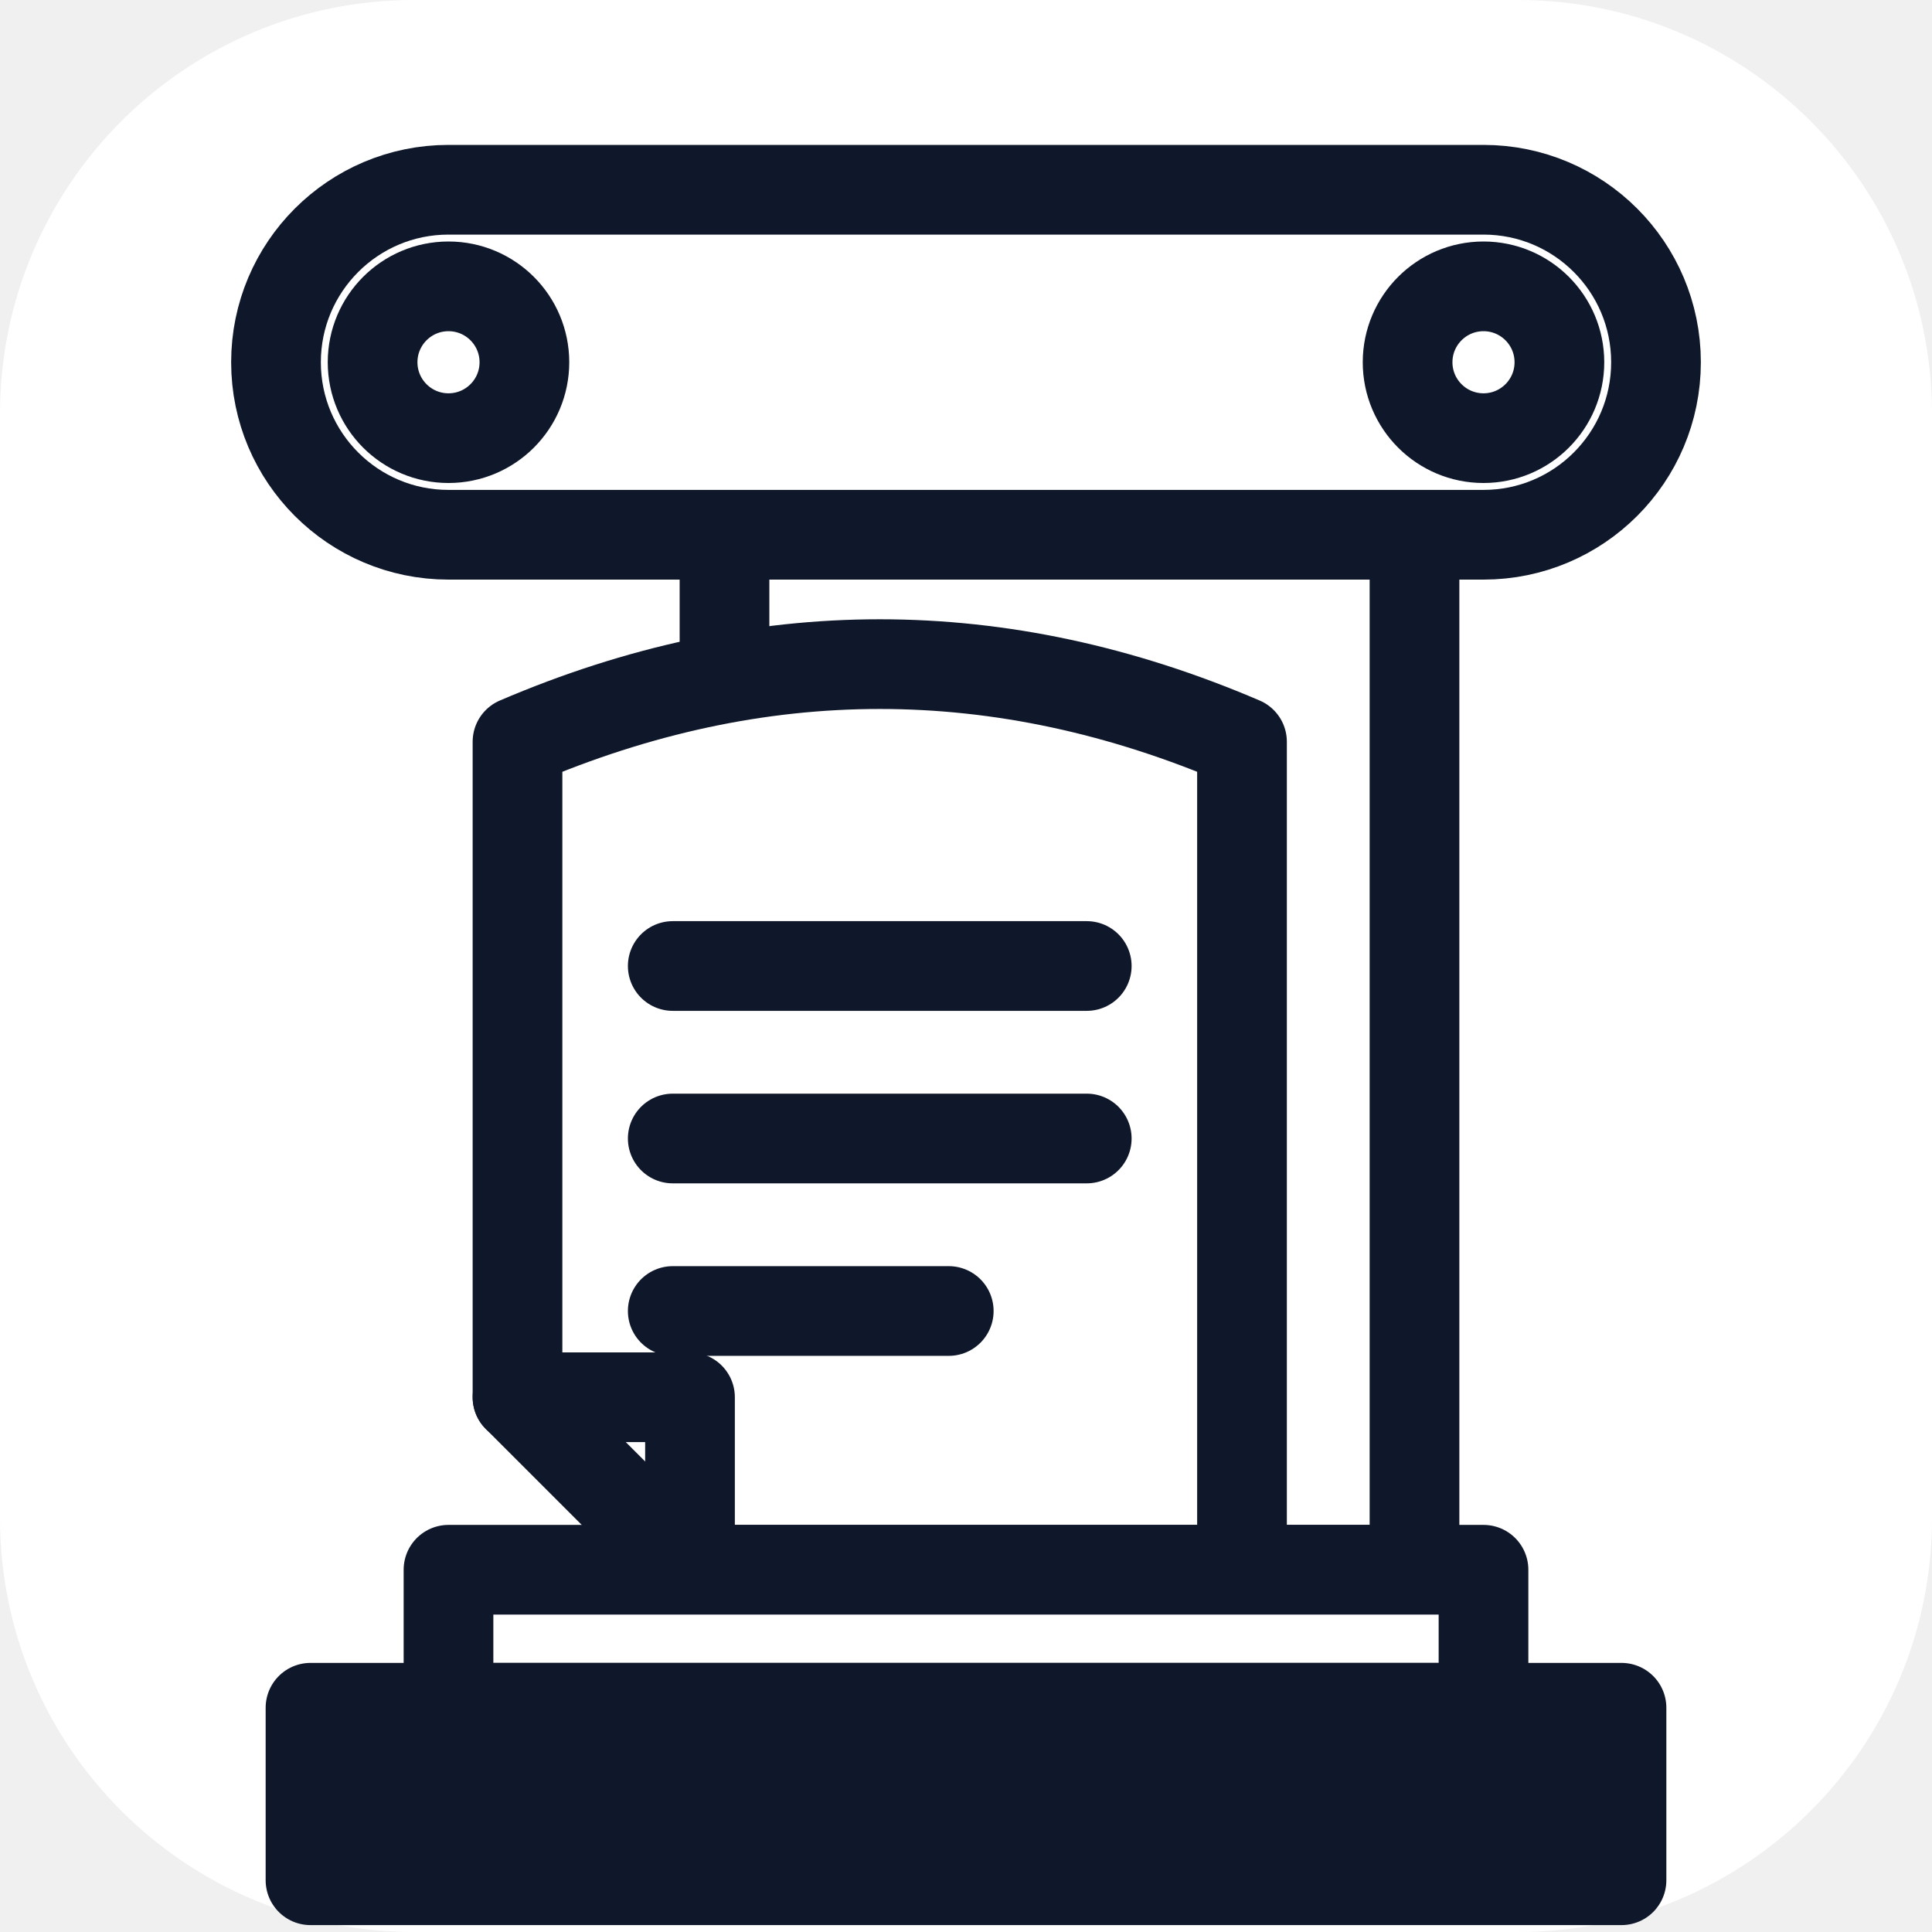
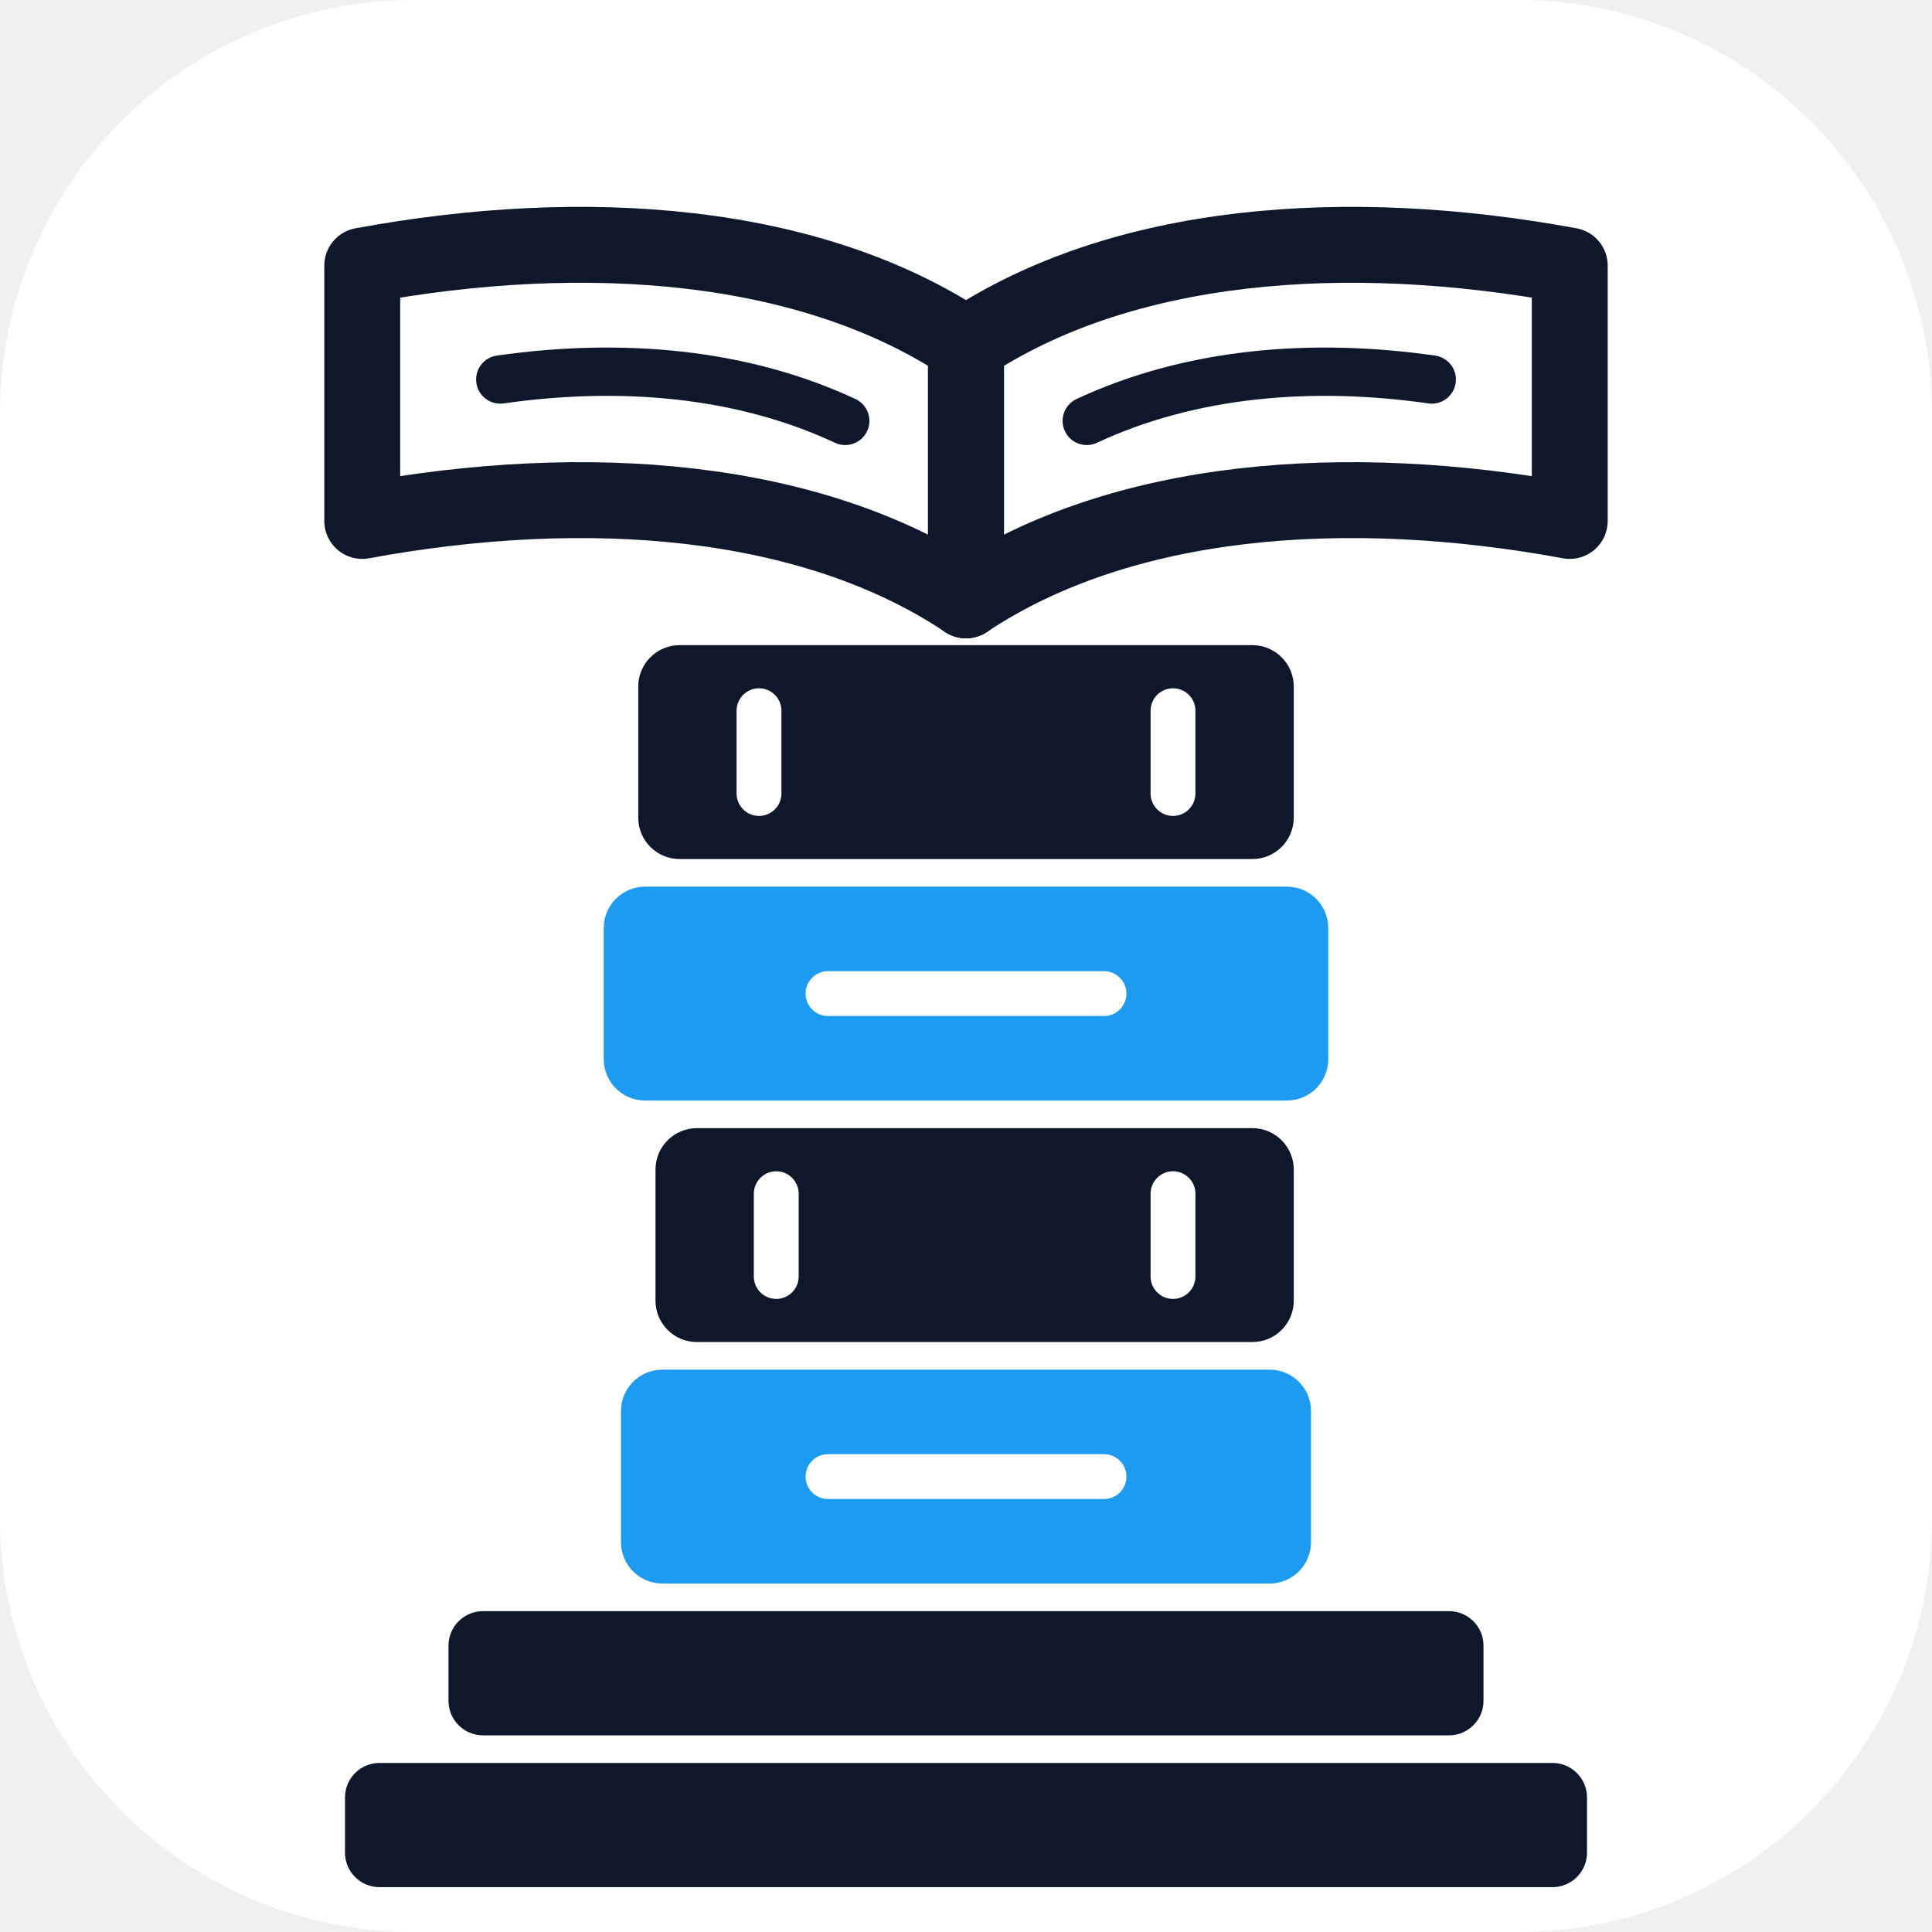
<svg xmlns="http://www.w3.org/2000/svg" viewBox="0 0 56 56">
  <rect width="56" height="56" rx="12" fill="#fff" />
-   <g transform="translate(4 1.5)" fill="none" stroke="#0f172a" stroke-width="2.6" stroke-linejoin="round" stroke-linecap="round">
-     <path d="M17 14v30h20V14" fill="#fff" />
-     <path d="M11 20q10.5-4.5 21 0v24H16l-5-5z" fill="#fff" />
-     <path d="M11 39h5v5" />
-     <path d="M15.5 26.5h12M15.5 31.5h12M15.5 36.5h8" />
-     <path d="M9 4h30a5 5 0 0 1 0 10H9A5 5 0 0 1 9 4z" fill="#fff" />
-     <circle cx="9" cy="9" r="2.2" />
-     <circle cx="39" cy="9" r="2.2" />
-     <path d="M9 44h30v4H9z" fill="#fff" />
-     <path d="M5 48h38v5H5z" fill="#0f172a" />
+   <g transform="translate(4 1.5)" fill="none" stroke="#0f172a" stroke-width="2.2" stroke-linejoin="round" stroke-linecap="round">
+     <path d="M24 8.5C19.5 5.5 13 5 6.5 6.2V13.6C13 12.4 19.5 12.9 24 15.9z" fill="#fff" />
+     <path d="M24 8.5C28.5 5.5 35 5 41.5 6.2V13.6C35 12.4 28.5 12.9 24 15.9z" fill="#fff" />
+     <path d="M24 8.5v7.4" />
+     <path d="M10.5 9.5c3.5-.5 7-.2 10 1.2M37.5 9.5c-3.5-.5-7-.2-10 1.2" stroke-width="1.4" />
+     <g stroke="none">
+       <rect x="14.5" y="17.2" width="19" height="6.2" rx="1.2" fill="#0f172a" />
+       <rect x="13.5" y="24.2" width="21" height="6.2" rx="1.2" fill="#1d9bf0" />
+       <rect x="15" y="31.2" width="18.5" height="6.2" rx="1.2" fill="#0f172a" />
+       <rect x="14" y="38.2" width="20" height="6.2" rx="1.2" fill="#1d9bf0" />
+       <rect x="9" y="45.2" width="30" height="3.6" rx="1" fill="#0f172a" />
+       <rect x="6" y="49.6" width="36" height="3.6" rx="1" fill="#0f172a" />
+     </g>
+     <g stroke="#fff" stroke-width="1.3">
+       <path d="M18 19.1v2.4M30 19.1v2.4" />
+       <path d="M20 27.3h8" />
+       <path d="M18.5 33.1v2.4M30 33.1v2.4" />
+       <path d="M20 41.3h8" />
+     </g>
  </g>
</svg>
